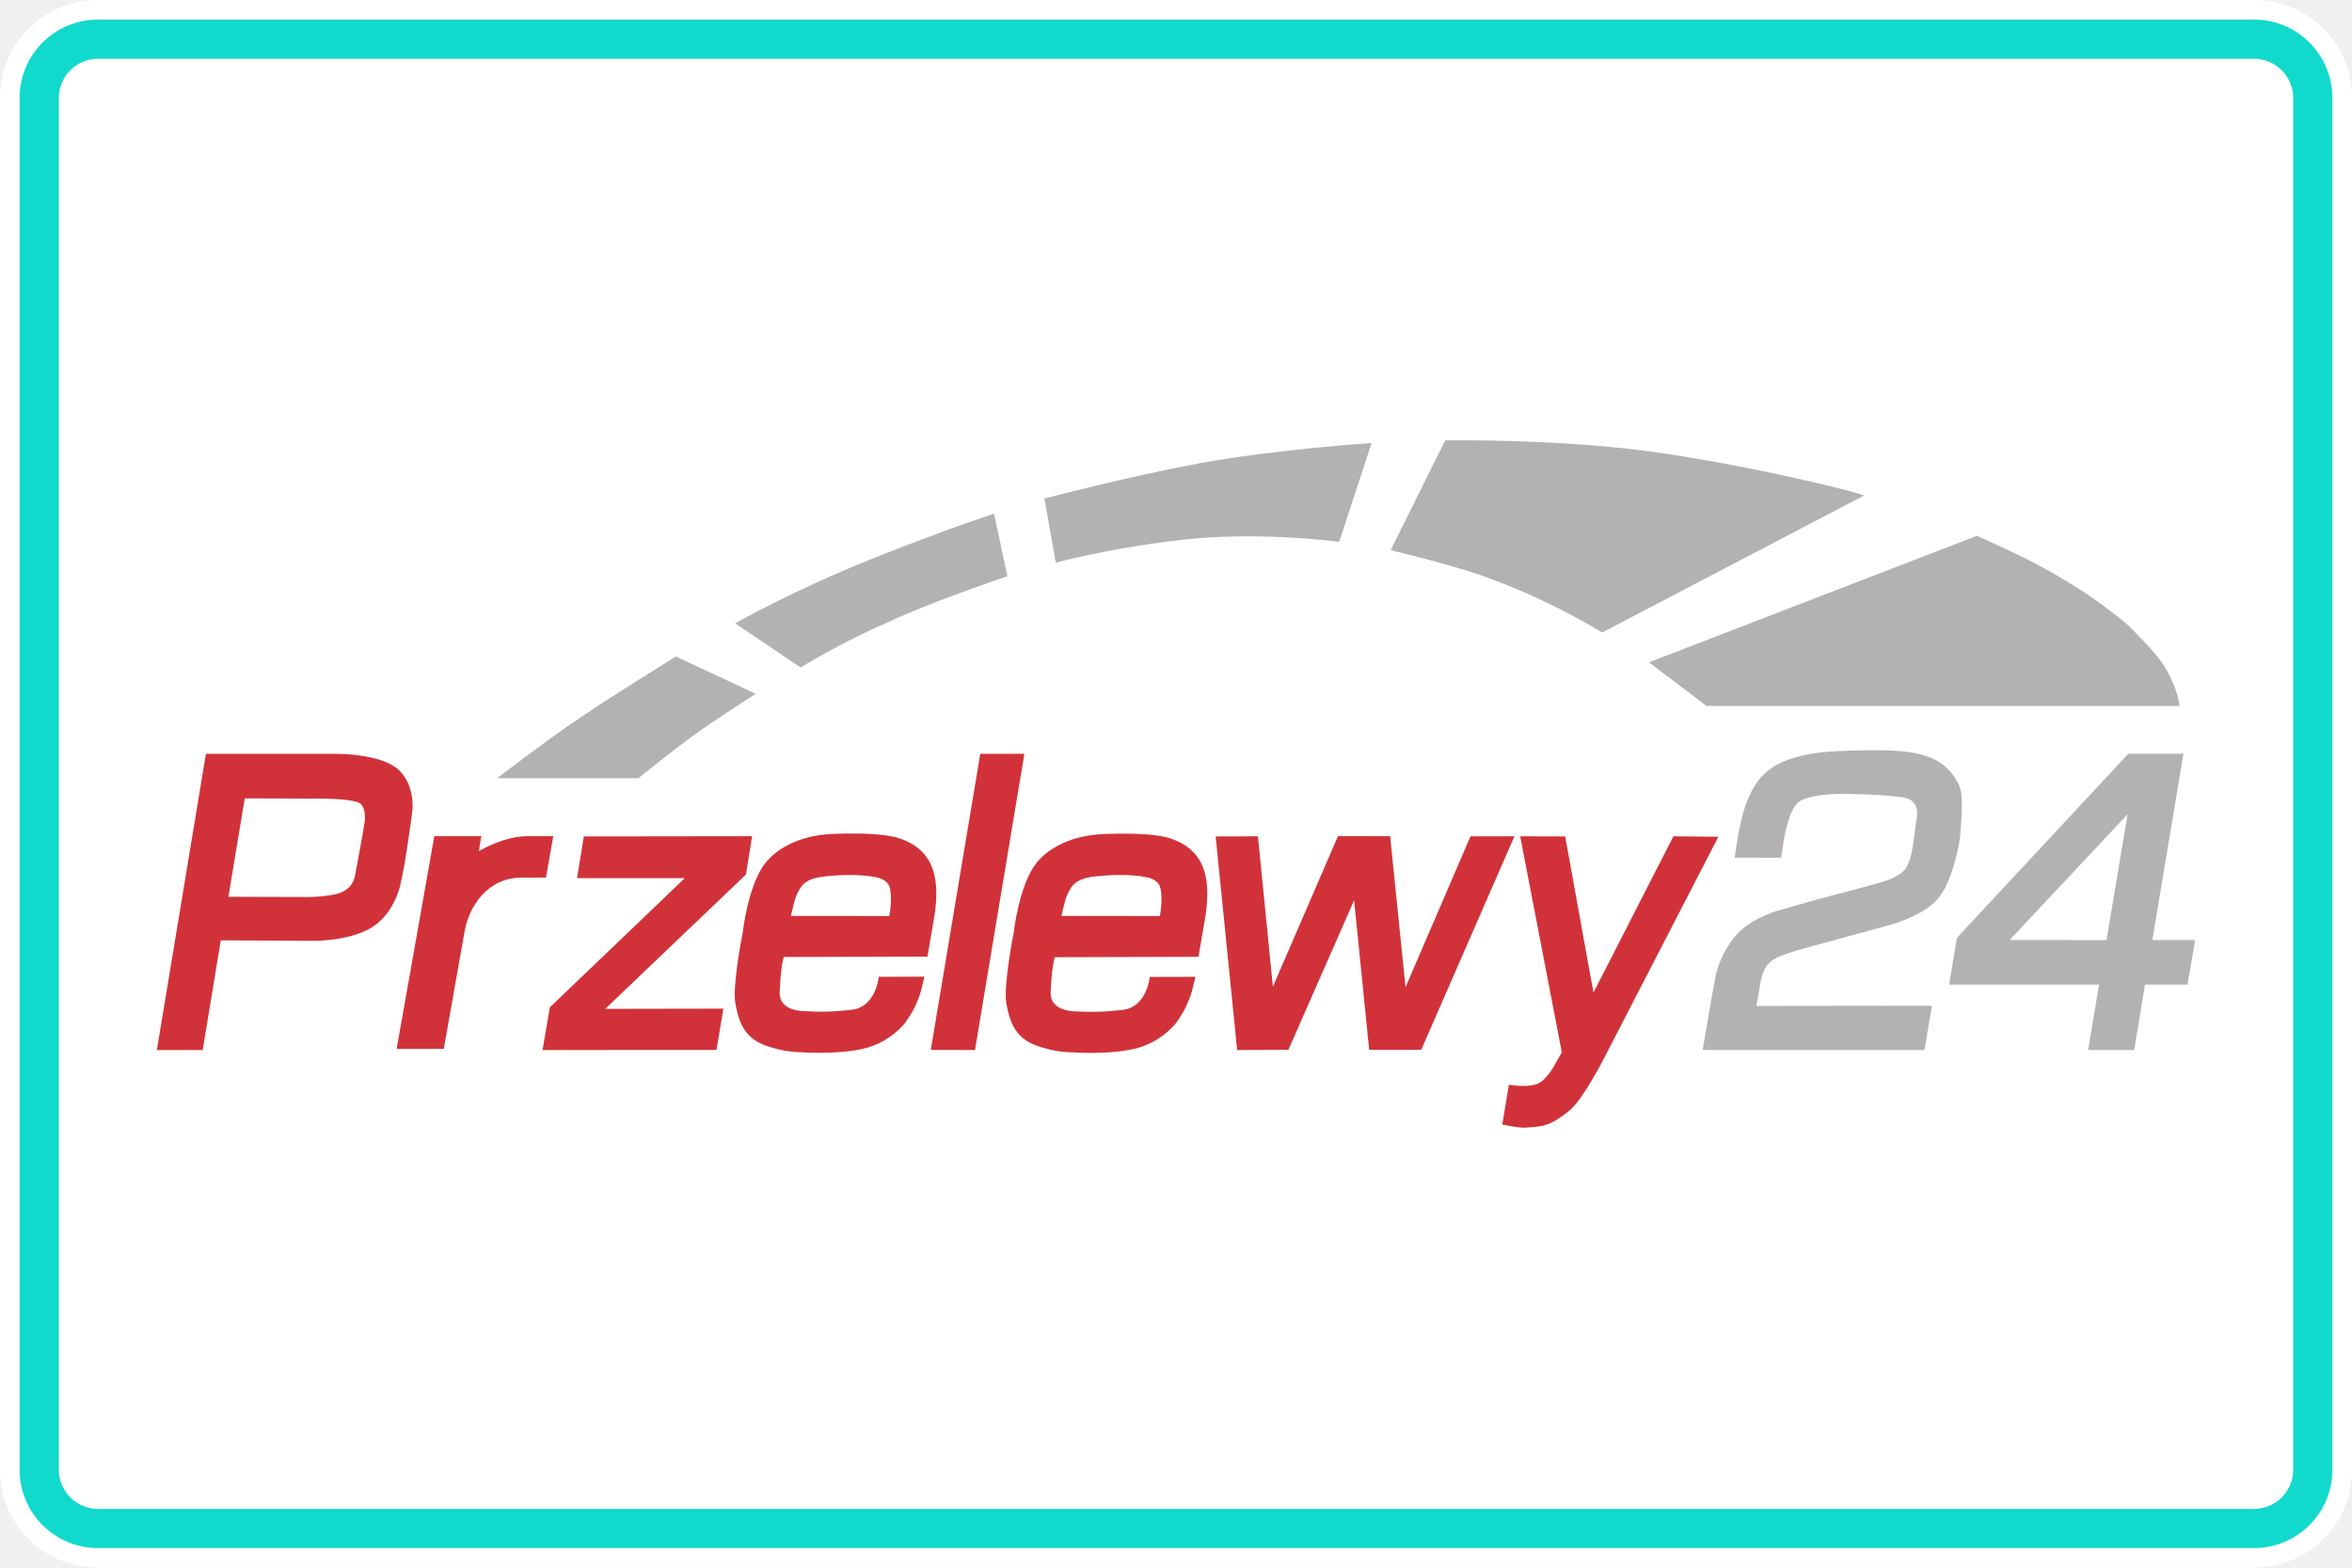
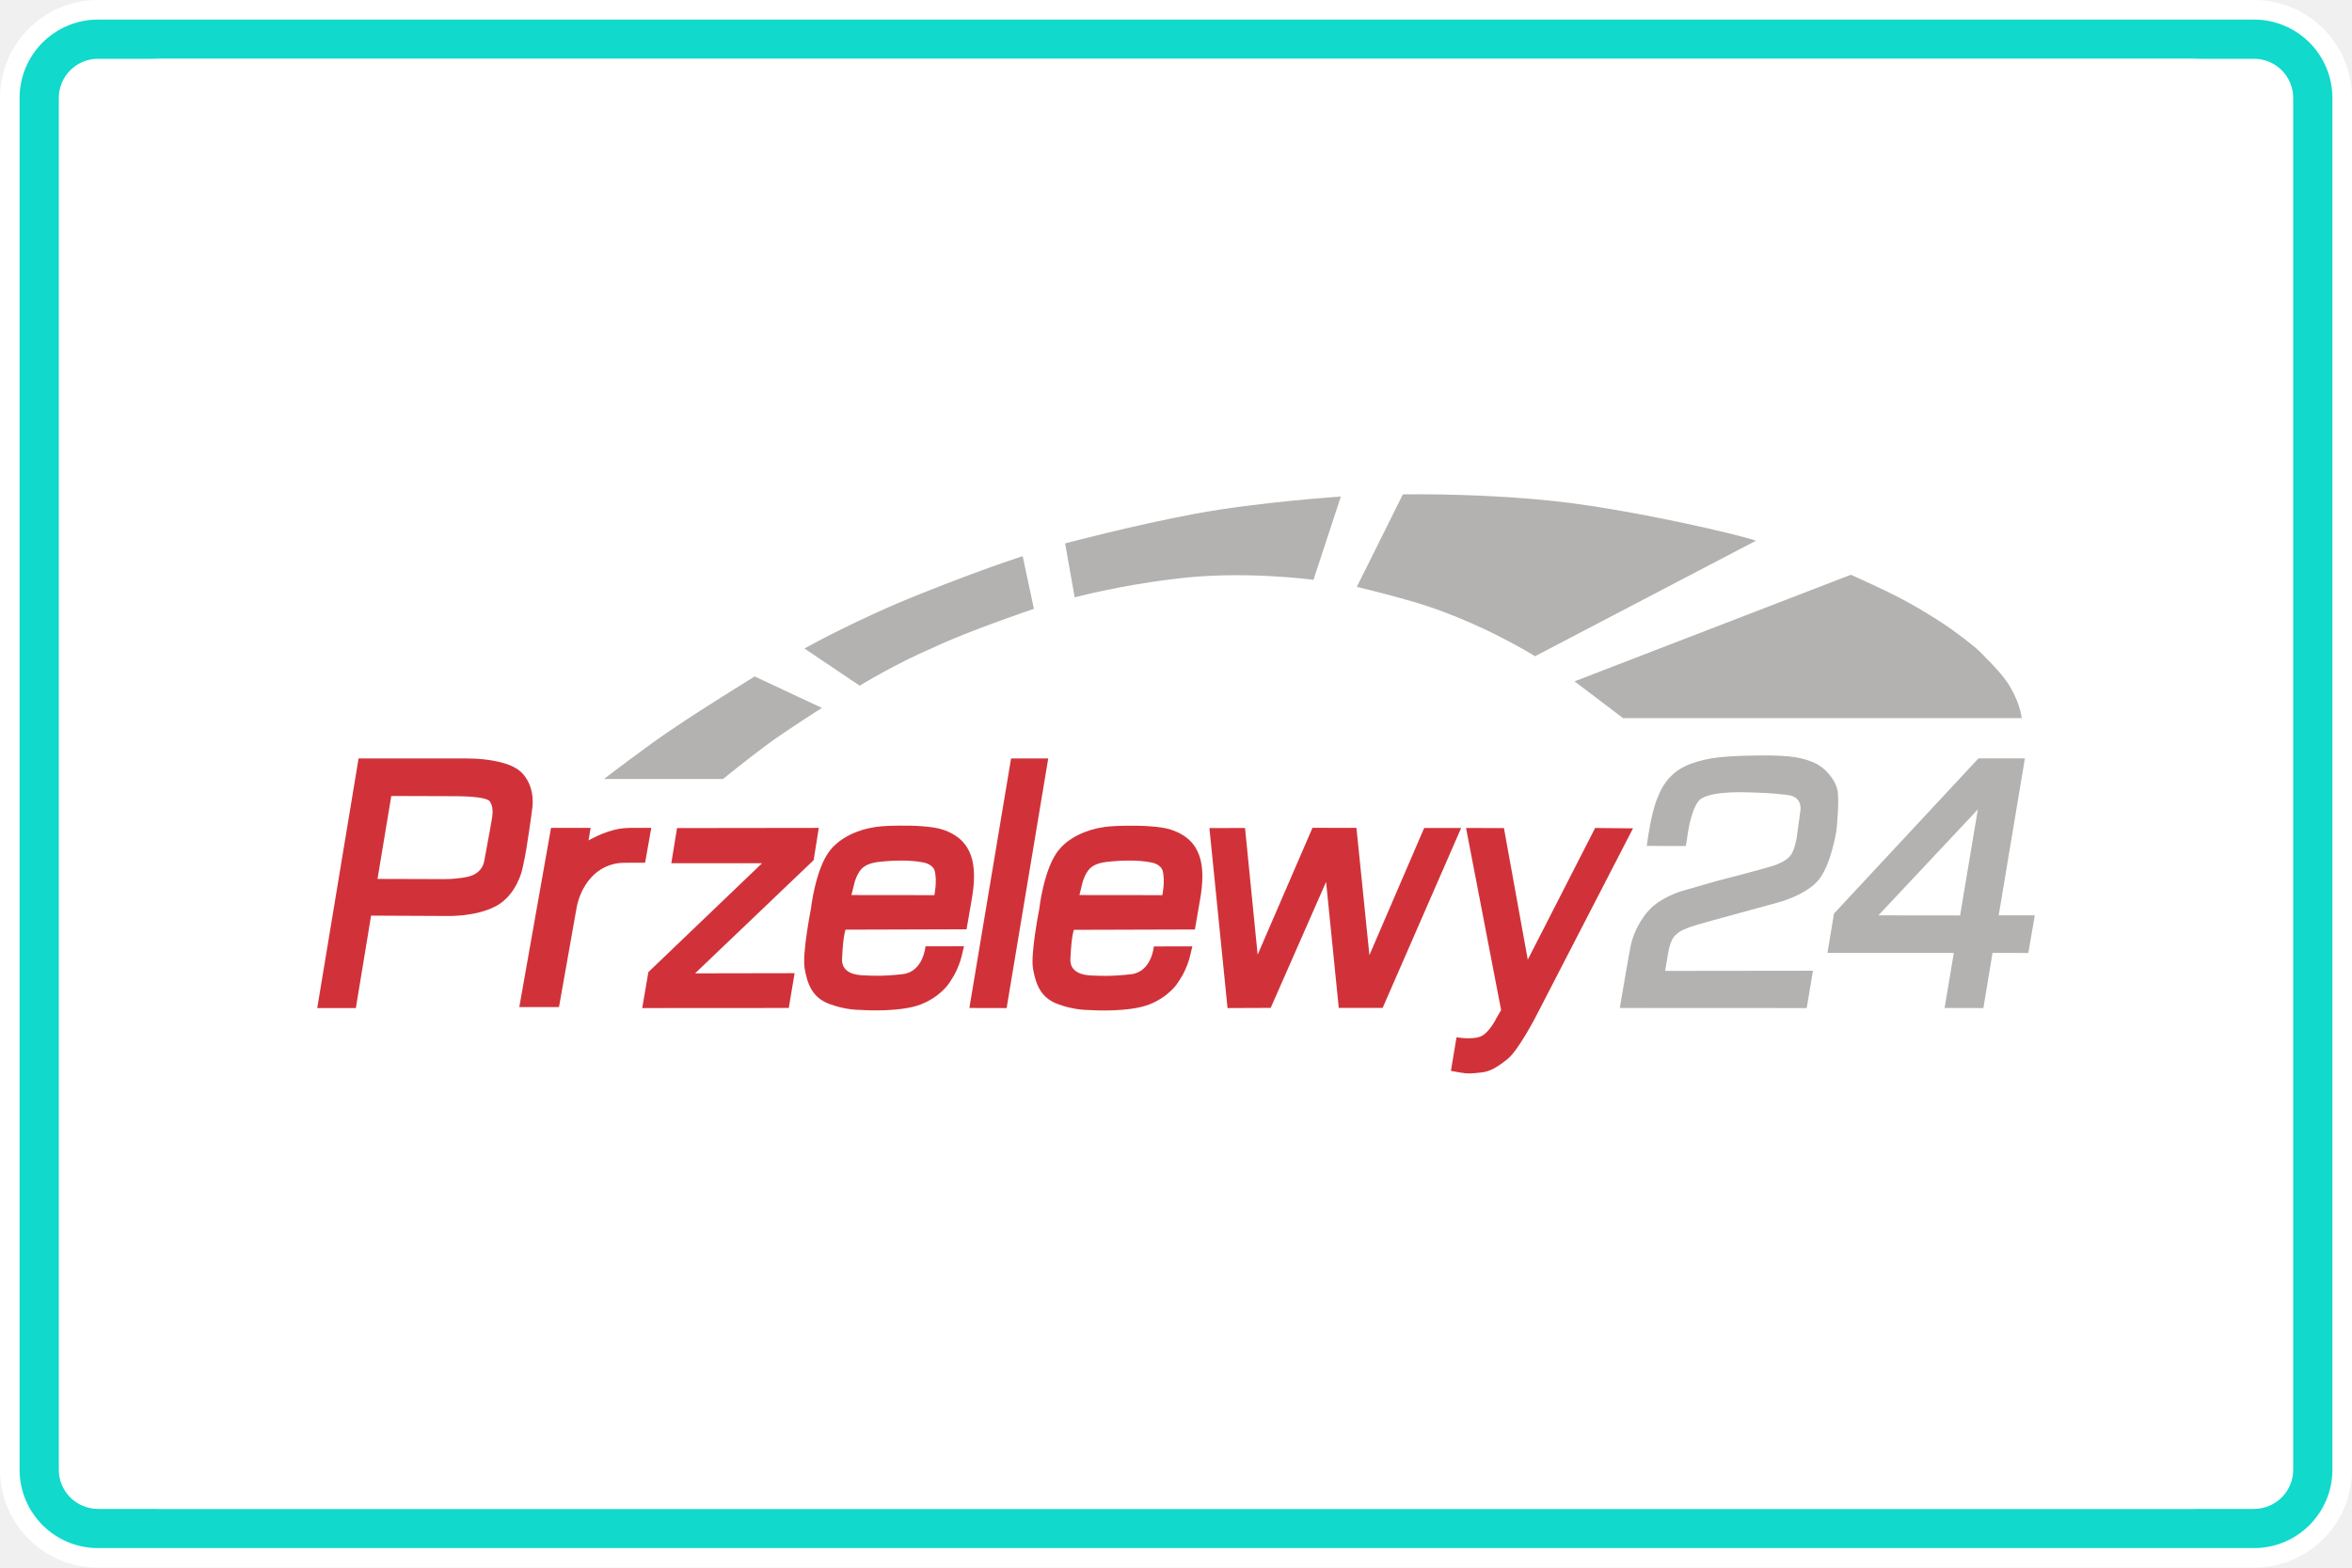
<svg xmlns="http://www.w3.org/2000/svg" width="120" height="80" viewBox="0 0 120 80" role="img" aria-labelledby="t-przelewy24">
  <rect width="120" height="80" rx="5" fill="#FFFFFF" />
  <rect x="1" y="1" width="118" height="78" rx="4" fill="#11D9CC" />
  <rect x="3" y="3" width="114" height="74" rx="2" fill="white" />
-   <svg fill="none" x="8" y="8" width="104" height="64" viewBox="12.63 24.02 94.74 31.95" preserveAspectRatio="xMidYMid meet">
+   <svg fill="none" x="3" y="3" width="114" height="74" viewBox="0 0 120 80" preserveAspectRatio="xMidYMid meet">
    <rect width="120" height="80" rx="4" fill="white" />
    <path fill-rule="evenodd" clip-rule="evenodd" d="M85.968 43.425L88.123 43.43L88.253 42.595C88.253 42.595 88.483 41.085 88.998 40.795C89.163 40.7 89.428 40.615 89.733 40.56C90.298 40.46 91.013 40.45 91.598 40.47C92.493 40.5 92.833 40.51 93.743 40.615C94.653 40.72 94.423 41.6 94.423 41.6L94.243 42.915C94.243 42.915 94.163 43.505 93.953 43.87C93.768 44.195 93.258 44.415 92.963 44.51C92.253 44.74 89.823 45.36 89.823 45.36L87.913 45.91C87.913 45.91 86.738 46.25 86.083 46.975C85.423 47.705 85.163 48.53 85.073 48.96C84.983 49.39 84.478 52.365 84.478 52.365L94.788 52.37L95.133 50.31L86.978 50.32L87.123 49.48C87.123 49.48 87.218 48.615 87.568 48.33C87.678 48.24 87.733 48.12 88.383 47.89C88.773 47.75 90.103 47.395 90.103 47.395L93.178 46.555C93.178 46.555 94.858 46.125 95.518 45.205C96.178 44.29 96.433 42.535 96.433 42.535C96.433 42.535 96.613 40.83 96.473 40.295C96.338 39.76 95.833 39.12 95.218 38.845C94.603 38.57 93.963 38.41 92.108 38.435C90.253 38.46 89.333 38.545 88.393 38.895C87.453 39.24 86.908 39.87 86.563 40.76C86.188 41.605 85.968 43.425 85.968 43.425Z" fill="#B3B2B1" />
    <path fill-rule="evenodd" clip-rule="evenodd" d="M105.378 47.255L106.823 38.595H104.263L96.293 47.155L95.933 49.325H102.903L102.393 52.365L104.533 52.37L105.038 49.325L107.013 49.33L107.368 47.255H105.378ZM103.248 47.26L98.743 47.255L104.228 41.41L103.248 47.26Z" fill="#B3B2B1" />
    <path fill-rule="evenodd" clip-rule="evenodd" d="M28.443 39.735H35.008C35.008 39.735 36.478 38.545 37.523 37.78C38.568 37.015 40.468 35.81 40.468 35.81L36.758 34.075C36.758 34.075 33.623 36.015 32.293 36.93C31.003 37.775 28.443 39.735 28.443 39.735Z" fill="#B3B2B1" />
    <path fill-rule="evenodd" clip-rule="evenodd" d="M42.553 34.585L39.508 32.535C39.508 32.535 42.263 30.97 45.928 29.51C49.588 28.05 51.543 27.44 51.543 27.44L52.163 30.345C52.163 30.345 48.638 31.525 46.618 32.48C44.528 33.37 42.553 34.585 42.553 34.585Z" fill="#B3B2B1" />
    <path fill-rule="evenodd" clip-rule="evenodd" d="M54.413 29.71L53.883 26.735C53.883 26.735 57.643 25.735 61.083 25.095C64.528 24.455 69.093 24.15 69.093 24.15L67.583 28.745C67.583 28.745 63.568 28.195 59.798 28.71C56.863 29.06 54.413 29.71 54.413 29.71Z" fill="#B3B2B1" />
    <path fill-rule="evenodd" clip-rule="evenodd" d="M69.973 29.135L72.513 24.03C72.513 24.03 78.078 23.92 82.878 24.665C87.678 25.405 92.068 26.545 91.973 26.595L79.803 32.96C79.803 32.96 76.958 31.16 73.428 30.055C71.428 29.465 69.973 29.135 69.973 29.135Z" fill="#B3B2B1" />
    <path fill-rule="evenodd" clip-rule="evenodd" d="M81.983 34.345L84.658 36.375H106.643C106.643 36.375 106.598 35.665 106.013 34.655C105.648 34.025 104.983 33.355 104.288 32.66C104.033 32.41 103.023 31.62 102.263 31.125C100.323 29.865 99.238 29.38 97.223 28.465L81.983 34.345Z" fill="#B3B2B1" />
    <path fill-rule="evenodd" clip-rule="evenodd" d="M32.478 42.44L40.298 42.43L40.013 44.21L33.473 50.455L38.963 50.445L38.643 52.365L30.558 52.37L30.898 50.385L37.168 44.38H32.163L32.478 42.44Z" fill="#D13239" />
    <path fill-rule="evenodd" clip-rule="evenodd" d="M23.923 39.395C23.753 39.215 23.508 39.075 23.238 38.965C22.953 38.855 22.638 38.775 22.328 38.72C21.938 38.65 21.558 38.62 21.288 38.61C21.038 38.6 20.878 38.6 20.878 38.6H14.913L12.633 52.37H14.763L15.603 47.27L19.733 47.29C19.733 47.29 21.343 47.355 22.483 46.75C23.623 46.145 23.928 44.77 23.928 44.77C23.928 44.77 24.053 44.26 24.158 43.64C24.273 42.955 24.388 42.135 24.448 41.7C24.473 41.51 24.488 41.39 24.488 41.39C24.488 41.39 24.518 41.25 24.518 41.03C24.523 40.725 24.478 40.265 24.238 39.825C24.153 39.67 24.053 39.53 23.923 39.395ZM22.283 41.825C22.283 41.85 22.093 42.955 21.843 44.265C21.748 44.765 21.363 45.035 20.923 45.13C20.193 45.285 19.408 45.255 19.408 45.255L15.958 45.245L16.718 40.67L19.843 40.68C19.843 40.68 20.053 40.675 20.348 40.68C20.683 40.685 21.128 40.7 21.493 40.75C21.808 40.79 22.058 40.855 22.138 40.955C22.243 41.085 22.283 41.255 22.298 41.405C22.318 41.625 22.283 41.81 22.283 41.825Z" fill="#D13239" />
    <path fill-rule="evenodd" clip-rule="evenodd" d="M50.903 38.6H52.953L50.658 52.37L48.603 52.365L50.903 38.6Z" fill="#D13239" />
    <path fill-rule="evenodd" clip-rule="evenodd" d="M61.843 42.44L63.808 42.435L64.503 49.425L67.528 42.425L69.953 42.43L70.668 49.45L73.688 42.435H75.728L71.398 52.36H68.978L68.278 45.41L65.223 52.36L62.843 52.37L61.843 42.44Z" fill="#D13239" />
    <path d="M47.118 42.52C46.543 42.335 45.548 42.295 44.703 42.305C43.888 42.315 43.513 42.355 43.208 42.42C43.208 42.42 41.758 42.63 40.933 43.65C40.108 44.67 39.863 46.9 39.863 46.9C39.863 46.9 39.373 49.365 39.518 50.19C39.663 51.01 39.918 51.775 40.848 52.13C41.778 52.49 42.568 52.47 42.568 52.47C42.568 52.47 44.228 52.6 45.478 52.305C46.728 52.01 47.388 51.13 47.388 51.13C47.388 51.13 47.683 50.75 47.893 50.3C48.103 49.85 48.168 49.535 48.178 49.495L48.308 48.96L46.183 48.965C46.183 48.965 46.068 50.37 44.918 50.5C43.773 50.63 43.158 50.58 42.933 50.57C42.713 50.56 41.483 50.615 41.583 49.585C41.583 49.57 41.583 49.55 41.588 49.52C41.643 48.35 41.773 48.045 41.773 48.045L48.448 48.025L48.733 46.375C49.063 44.505 48.828 43.08 47.118 42.52ZM46.673 46.14L42.098 46.135L42.278 45.41C42.278 45.41 42.438 44.84 42.753 44.6C43.073 44.36 43.478 44.315 43.858 44.28C44.238 44.245 45.253 44.17 46.078 44.34C46.353 44.395 46.613 44.55 46.683 44.78C46.843 45.32 46.673 46.14 46.673 46.14Z" fill="#D13239" />
    <path d="M41.598 49.54C41.598 49.555 41.593 49.57 41.593 49.585C41.588 49.665 41.598 49.535 41.598 49.54Z" fill="#D13239" />
    <path d="M54.188 49.545C54.188 49.56 54.183 49.575 54.183 49.59C54.183 49.67 54.188 49.54 54.188 49.545Z" fill="#D13239" />
    <path d="M59.713 42.525C59.138 42.34 58.143 42.3 57.298 42.31C56.483 42.32 56.108 42.36 55.803 42.425C55.803 42.425 54.353 42.635 53.528 43.655C52.703 44.675 52.458 46.905 52.458 46.905C52.458 46.905 51.968 49.37 52.113 50.195C52.258 51.015 52.513 51.78 53.443 52.135C54.373 52.495 55.163 52.475 55.163 52.475C55.163 52.475 56.823 52.605 58.073 52.31C59.323 52.015 59.983 51.135 59.983 51.135C59.983 51.135 60.278 50.755 60.488 50.305C60.698 49.855 60.763 49.54 60.773 49.5L60.903 48.965L58.778 48.97C58.778 48.97 58.663 50.375 57.513 50.505C56.368 50.635 55.753 50.585 55.528 50.58C55.308 50.57 54.078 50.62 54.178 49.595C54.178 49.58 54.178 49.56 54.183 49.53C54.238 48.36 54.368 48.055 54.368 48.055L61.043 48.035L61.328 46.385C61.658 44.51 61.423 43.08 59.713 42.525ZM59.248 46.14L54.673 46.135L54.853 45.41C54.853 45.41 55.013 44.84 55.328 44.6C55.643 44.36 56.053 44.315 56.433 44.28C56.813 44.245 57.828 44.17 58.653 44.34C58.928 44.395 59.188 44.55 59.258 44.78C59.418 45.315 59.248 46.14 59.248 46.14Z" fill="#D13239" />
    <path fill-rule="evenodd" clip-rule="evenodd" d="M78.088 42.44L79.403 49.7L83.118 42.435L85.208 42.455L79.853 52.83C79.853 52.83 78.883 54.71 78.283 55.185C77.683 55.66 77.313 55.875 76.823 55.925C76.333 55.975 76.133 56.01 75.663 55.925L75.163 55.835L75.473 53.98C75.473 53.98 76.303 54.135 76.793 53.94C77.288 53.745 77.683 52.905 77.683 52.905L77.933 52.485L75.998 42.435L78.088 42.44Z" fill="#D13239" />
    <path d="M29.868 42.43C29.043 42.43 28.263 42.755 27.598 43.12L27.713 42.43H25.528L23.778 52.315H25.968L26.938 46.84C27.138 45.73 27.968 44.355 29.588 44.355L30.718 44.35L31.058 42.43H29.868Z" fill="#D13239" />
  </svg>
</svg>
